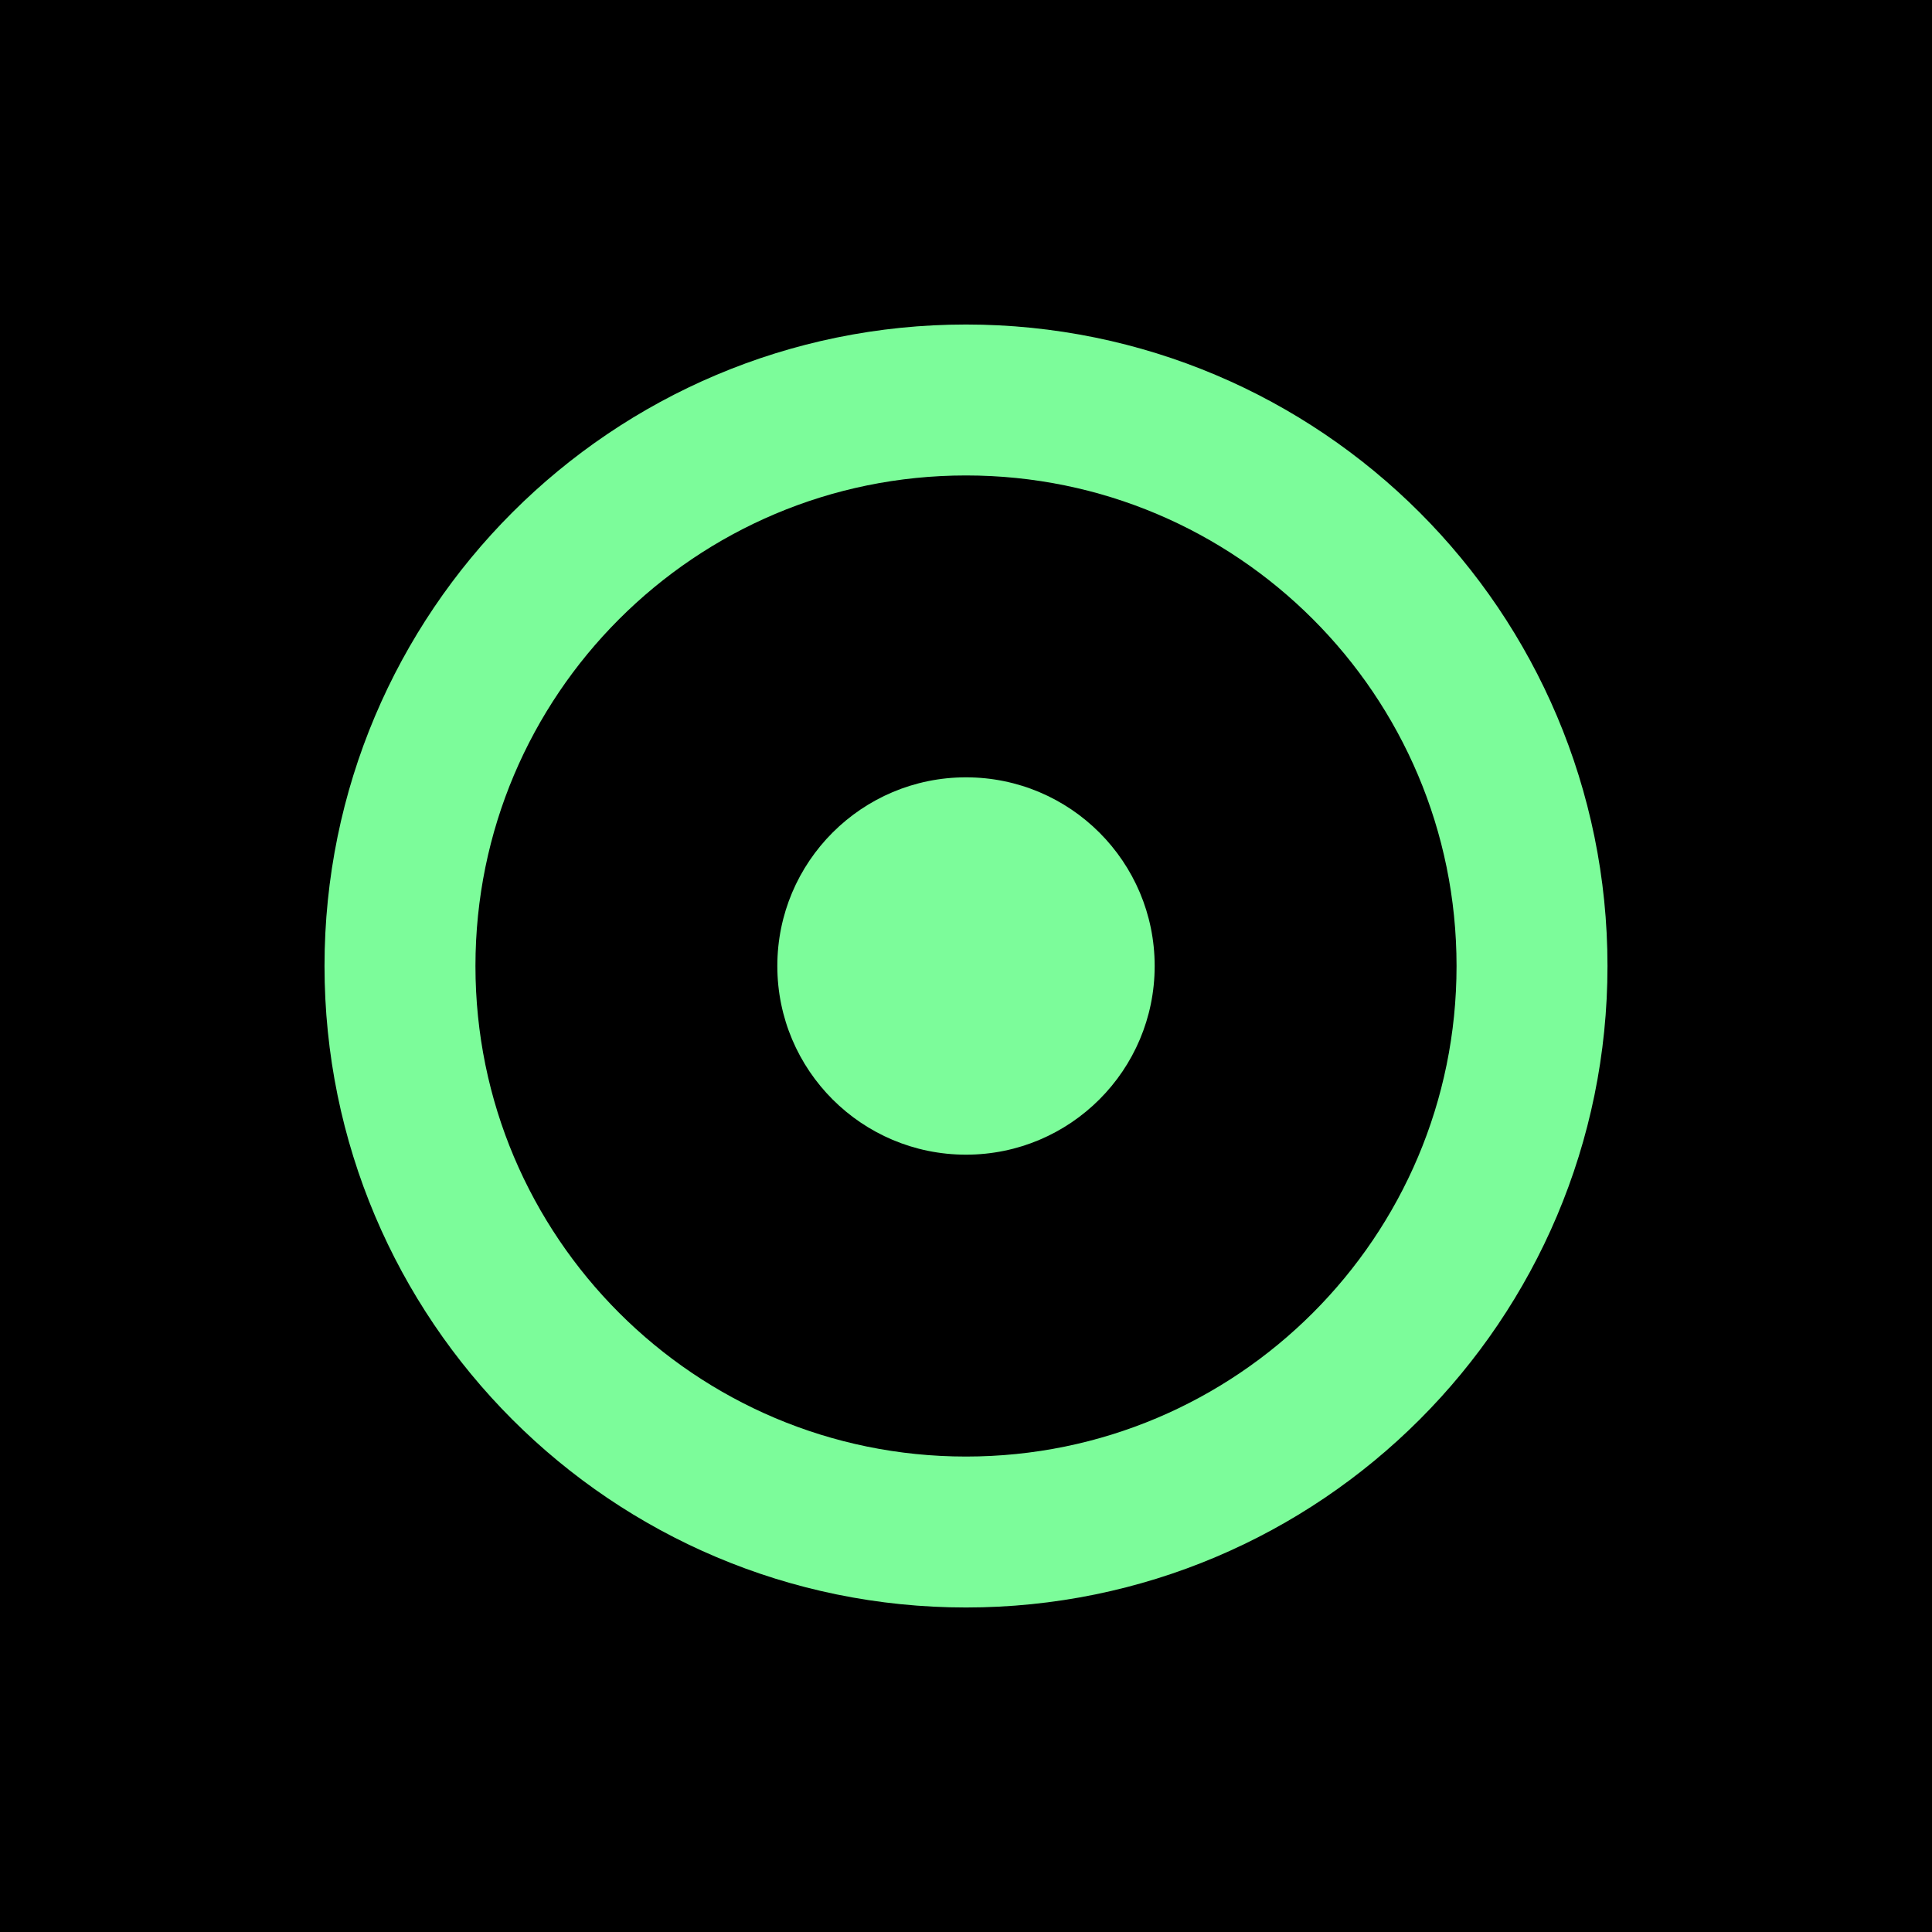
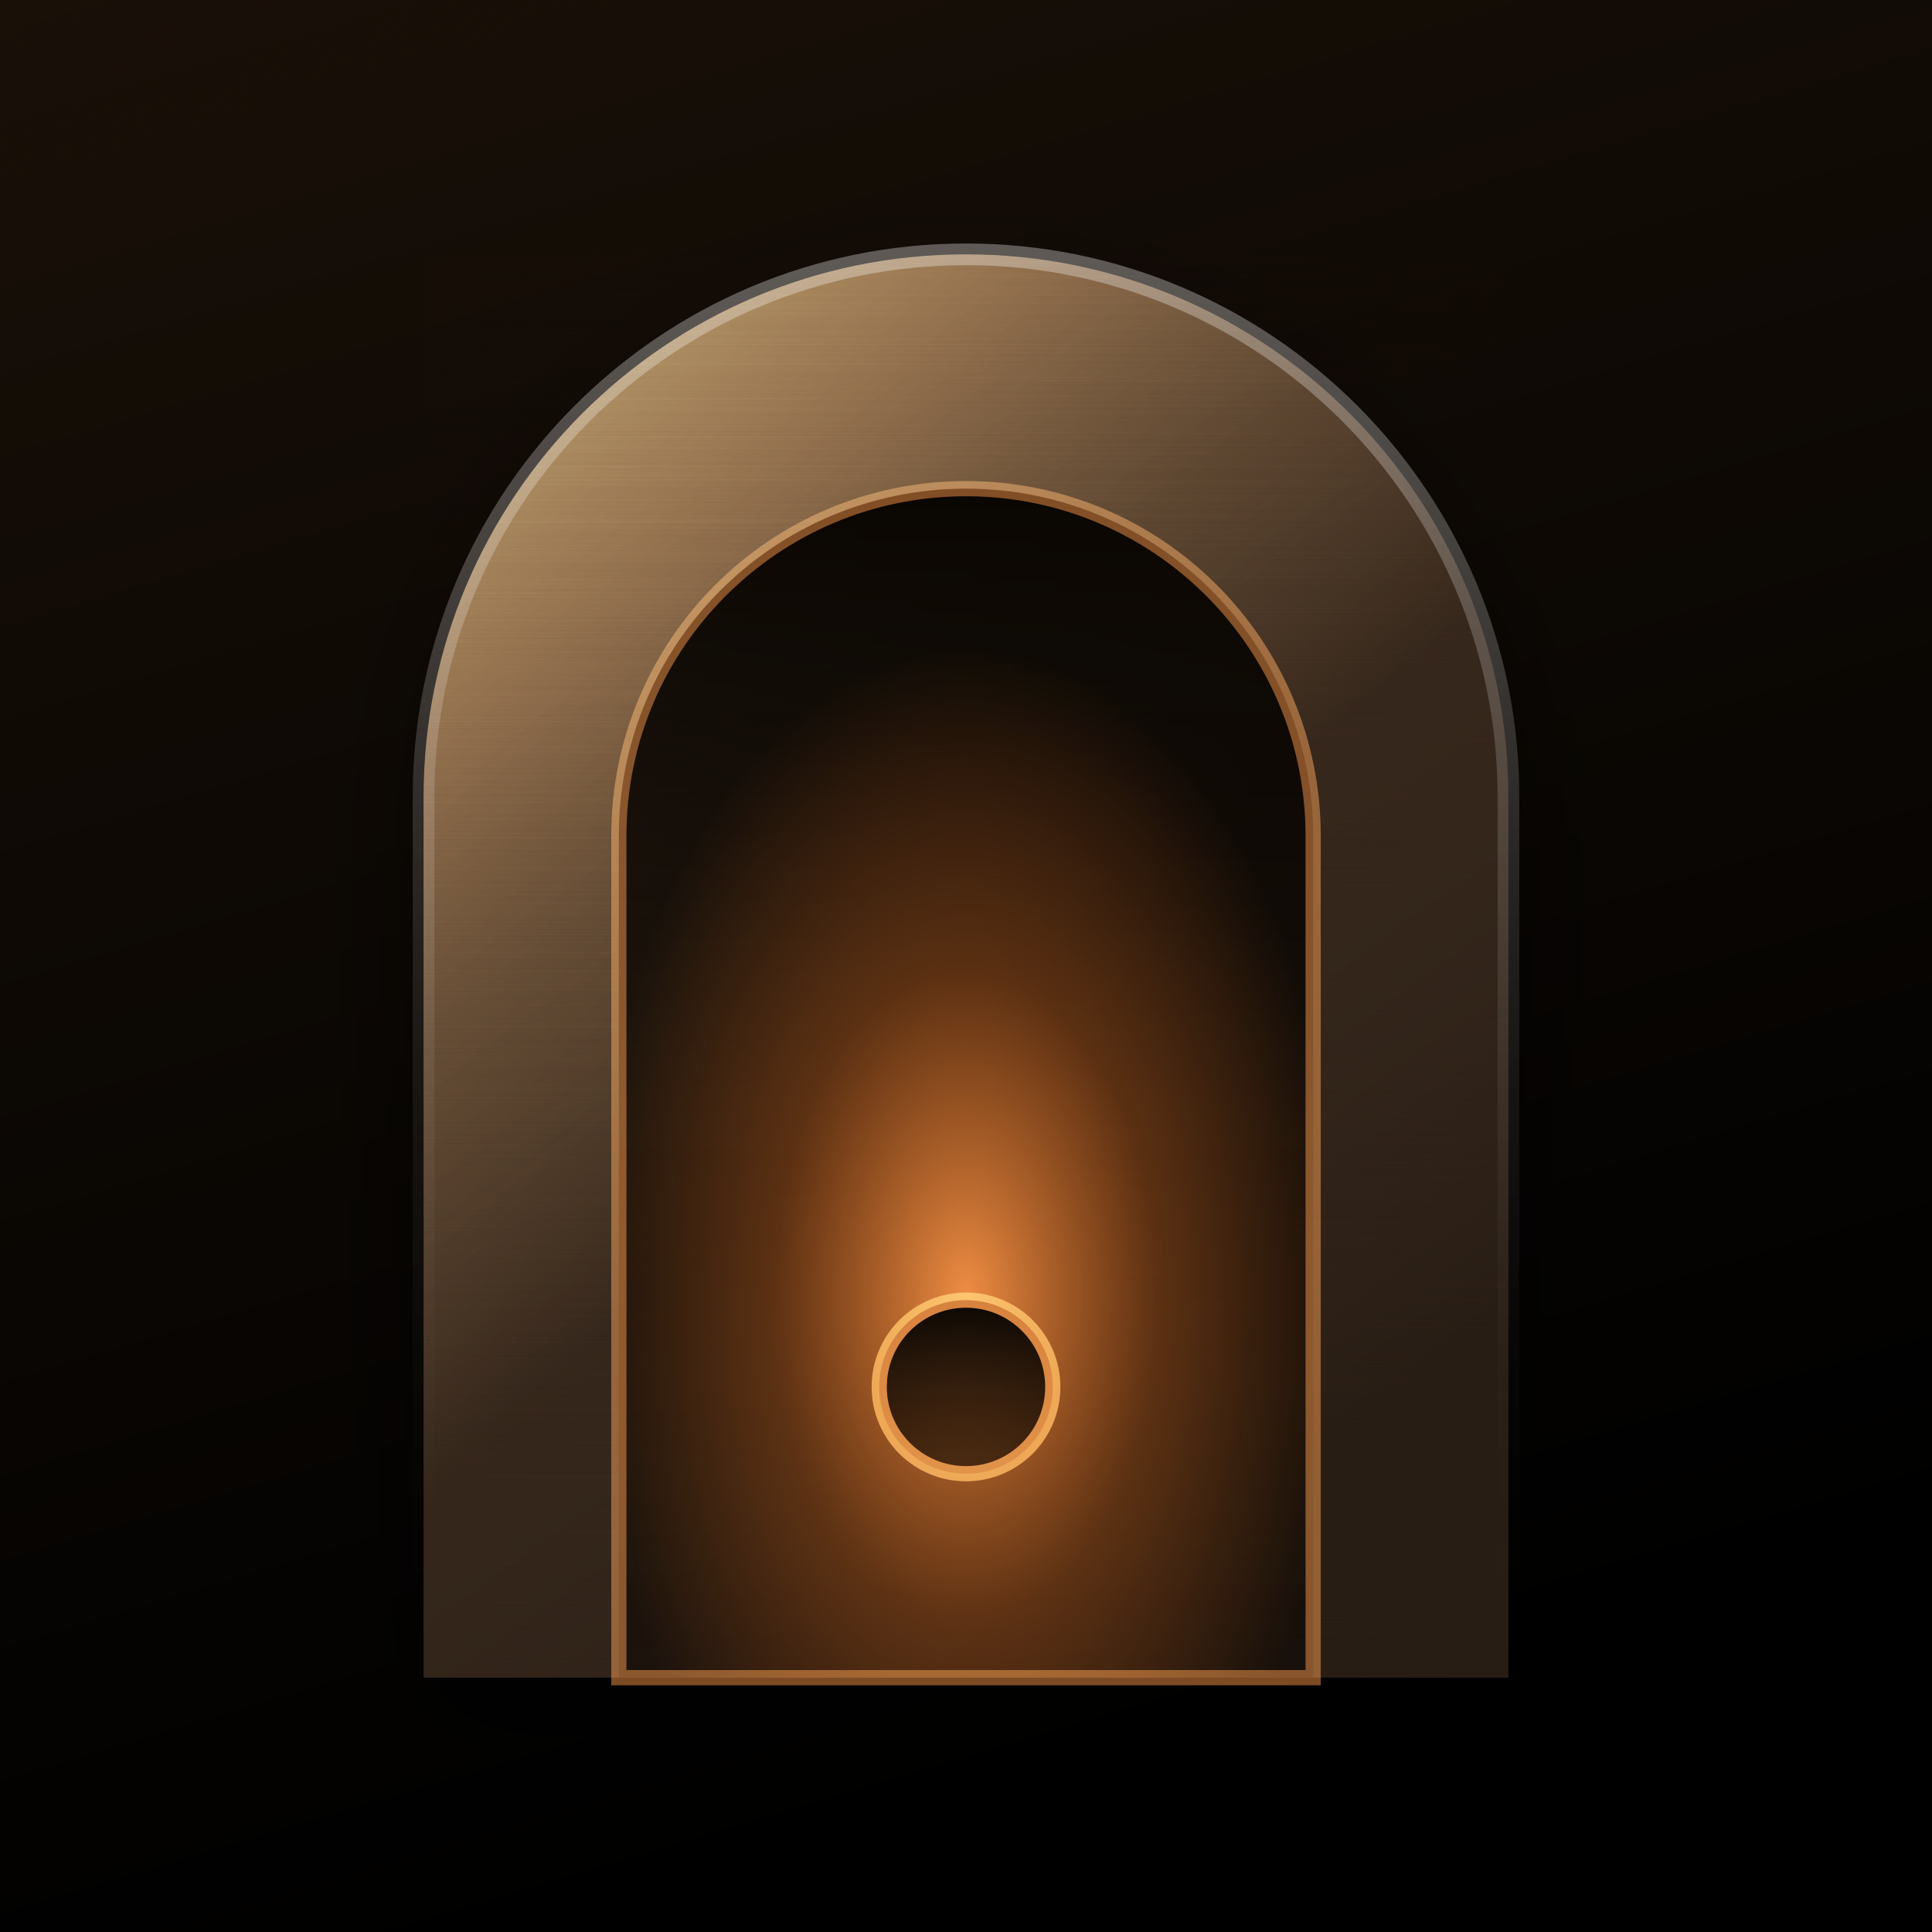
- <svg xmlns="http://www.w3.org/2000/svg" viewBox="0 0 512 512">
-   <rect width="512" height="512" fill="#000" />
-   <circle cx="256" cy="256" r="150" fill="none" stroke="#7CFC9A" stroke-width="40" />
-   <circle cx="256" cy="256" r="50" fill="#7CFC9A" />
+ <svg xmlns="http://www.w3.org/2000/svg" viewBox="0 0 1024 1024" width="1024" height="1024">
+   <defs>
+     <linearGradient id="f-plain-dark-1024" x1="0" y1="0" x2="0.3" y2="1">
+       <stop offset="0" stop-color="#191008" />
+       <stop offset="1" stop-color="#000000" />
+     </linearGradient>
+     <linearGradient id="p-plain-dark-1024" x1="0.08" y1="0" x2="0.72" y2="1">
+       <stop offset="0" stop-color="#A8825A" />
+       <stop offset="0.58" stop-color="#33251A" />
+       <stop offset="1" stop-color="#33251A" />
+     </linearGradient>
+     <linearGradient id="e-plain-dark-1024" x1="0" y1="0" x2="0" y2="1">
+       <stop offset="0" stop-color="rgba(255,255,255,.32)" />
+       <stop offset="0.5" stop-color="rgba(255,255,255,.10)" />
+       <stop offset="1" stop-color="rgba(0,0,0,0)" />
+     </linearGradient>
+     <linearGradient id="sh-plain-dark-1024" x1="0" y1="0" x2="0.55" y2="1">
+       <stop offset="0" stop-color="rgba(255,255,255,.30)" />
+       <stop offset="0.42" stop-color="rgba(255,255,255,.03)" />
+       <stop offset="1" stop-color="rgba(0,0,0,.24)" />
+     </linearGradient>
+     <linearGradient id="void-plain-dark-1024" x1="0" y1="0" x2="0" y2="1">
+       <stop offset="0" stop-color="#0A0602" />
+       <stop offset="1" stop-color="#0A0602" stop-opacity=".55" />
+     </linearGradient>
+     <linearGradient id="beam-plain-dark-1024" x1="0" y1="0" x2="0" y2="1">
+       <stop offset="0" stop-color="#E67326" stop-opacity=".22" />
+       <stop offset="0.5" stop-color="#FA9447" stop-opacity=".62" />
+       <stop offset="1" stop-color="#FA9447" stop-opacity="1" />
+     </linearGradient>
+     <radialGradient id="g-plain-dark-1024" cx="0.5" cy="0.68" r="0.55">
+       <stop offset="0" stop-color="#FA9447" stop-opacity=".95" />
+       <stop offset="0.5" stop-color="#E67326" stop-opacity=".34" />
+       <stop offset="1" stop-color="#E67326" stop-opacity="0" />
+     </radialGradient>
+     <filter id="br-plain-dark-1024" x="0" y="0" width="100%" height="100%">
+       <feTurbulence type="fractalNoise" baseFrequency="0.004 1.1" numOctaves="2" seed="3" />
+       <feColorMatrix type="saturate" values="0" />
+       <feComponentTransfer>
+         <feFuncA type="linear" slope="0.16" />
+       </feComponentTransfer>
+     </filter>
+     <filter id="gr-plain-dark-1024" x="0" y="0" width="100%" height="100%">
+       <feTurbulence type="fractalNoise" baseFrequency="0.85" numOctaves="3" seed="7" />
+       <feColorMatrix type="saturate" values="0" />
+       <feComponentTransfer>
+         <feFuncA type="linear" slope="0.20" />
+       </feComponentTransfer>
+     </filter>
+     <filter id="bl-plain-dark-1024" x="-40%" y="-40%" width="180%" height="180%">
+       <feGaussianBlur stdDeviation="28" />
+     </filter>
+     <filter id="bls-plain-dark-1024" x="-40%" y="-40%" width="180%" height="180%">
+       <feGaussianBlur stdDeviation="11" />
+     </filter>
+     <clipPath id="cIn-plain-dark-1024">
+       <path d="M 352 876 L 352 488 A 160 160 0 0 1 672 488 L 672 876 Z" />
+     </clipPath>
+   </defs>
+   <rect width="1024" height="1024" fill="url(#f-plain-dark-1024)" />
+   <rect width="1024" height="1024" filter="url(#gr-plain-dark-1024)" opacity=".45" style="mix-blend-mode:overlay" />
+   <g transform="translate(512 512) scale(1.15) translate(-512 -548)">
+     <path d="M 262 876 L 262 470 A 250 250 0 0 1 762 470 L 762 876 Z" fill="rgba(0,0,0,.55)" transform="translate(0,24)" filter="url(#bl-plain-dark-1024)" />
+     <path d="M 262 876 L 262 470 A 250 250 0 0 1 762 470 L 762 876 Z" fill="url(#p-plain-dark-1024)" />
+     <path d="M 262 876 L 262 470 A 250 250 0 0 1 762 470 L 762 876 Z" filter="url(#br-plain-dark-1024)" opacity=".75" style="mix-blend-mode:overlay" />
+     <path d="M 262 876 L 262 470 A 250 250 0 0 1 762 470 L 762 876 Z" fill="url(#sh-plain-dark-1024)" style="mix-blend-mode:overlay" />
+     <path d="M 262 876 L 262 470 A 250 250 0 0 1 762 470 L 762 876 Z" fill="none" stroke="url(#e-plain-dark-1024)" stroke-width="10" />
+     <path d="M 352 876 L 352 488 A 160 160 0 0 1 672 488 L 672 876 Z" fill="url(#void-plain-dark-1024)" />
+     <path d="M 352 876 L 352 488 A 160 160 0 0 1 672 488 L 672 876 Z" fill="url(#g-plain-dark-1024)" opacity="1" />
+     <path d="M 352 876 L 352 488 A 160 160 0 0 1 672 488 L 672 876 Z" fill="none" stroke="#FA9447" stroke-width="7" opacity=".5" style="mix-blend-mode:screen" />
+     <circle cx="512" cy="742" r="40" fill="url(#void-plain-dark-1024)" />
+     <circle cx="512" cy="742" r="40" fill="none" stroke="#FA9447" stroke-width="7" opacity=".85" style="mix-blend-mode:screen" />
+   </g>
</svg>
